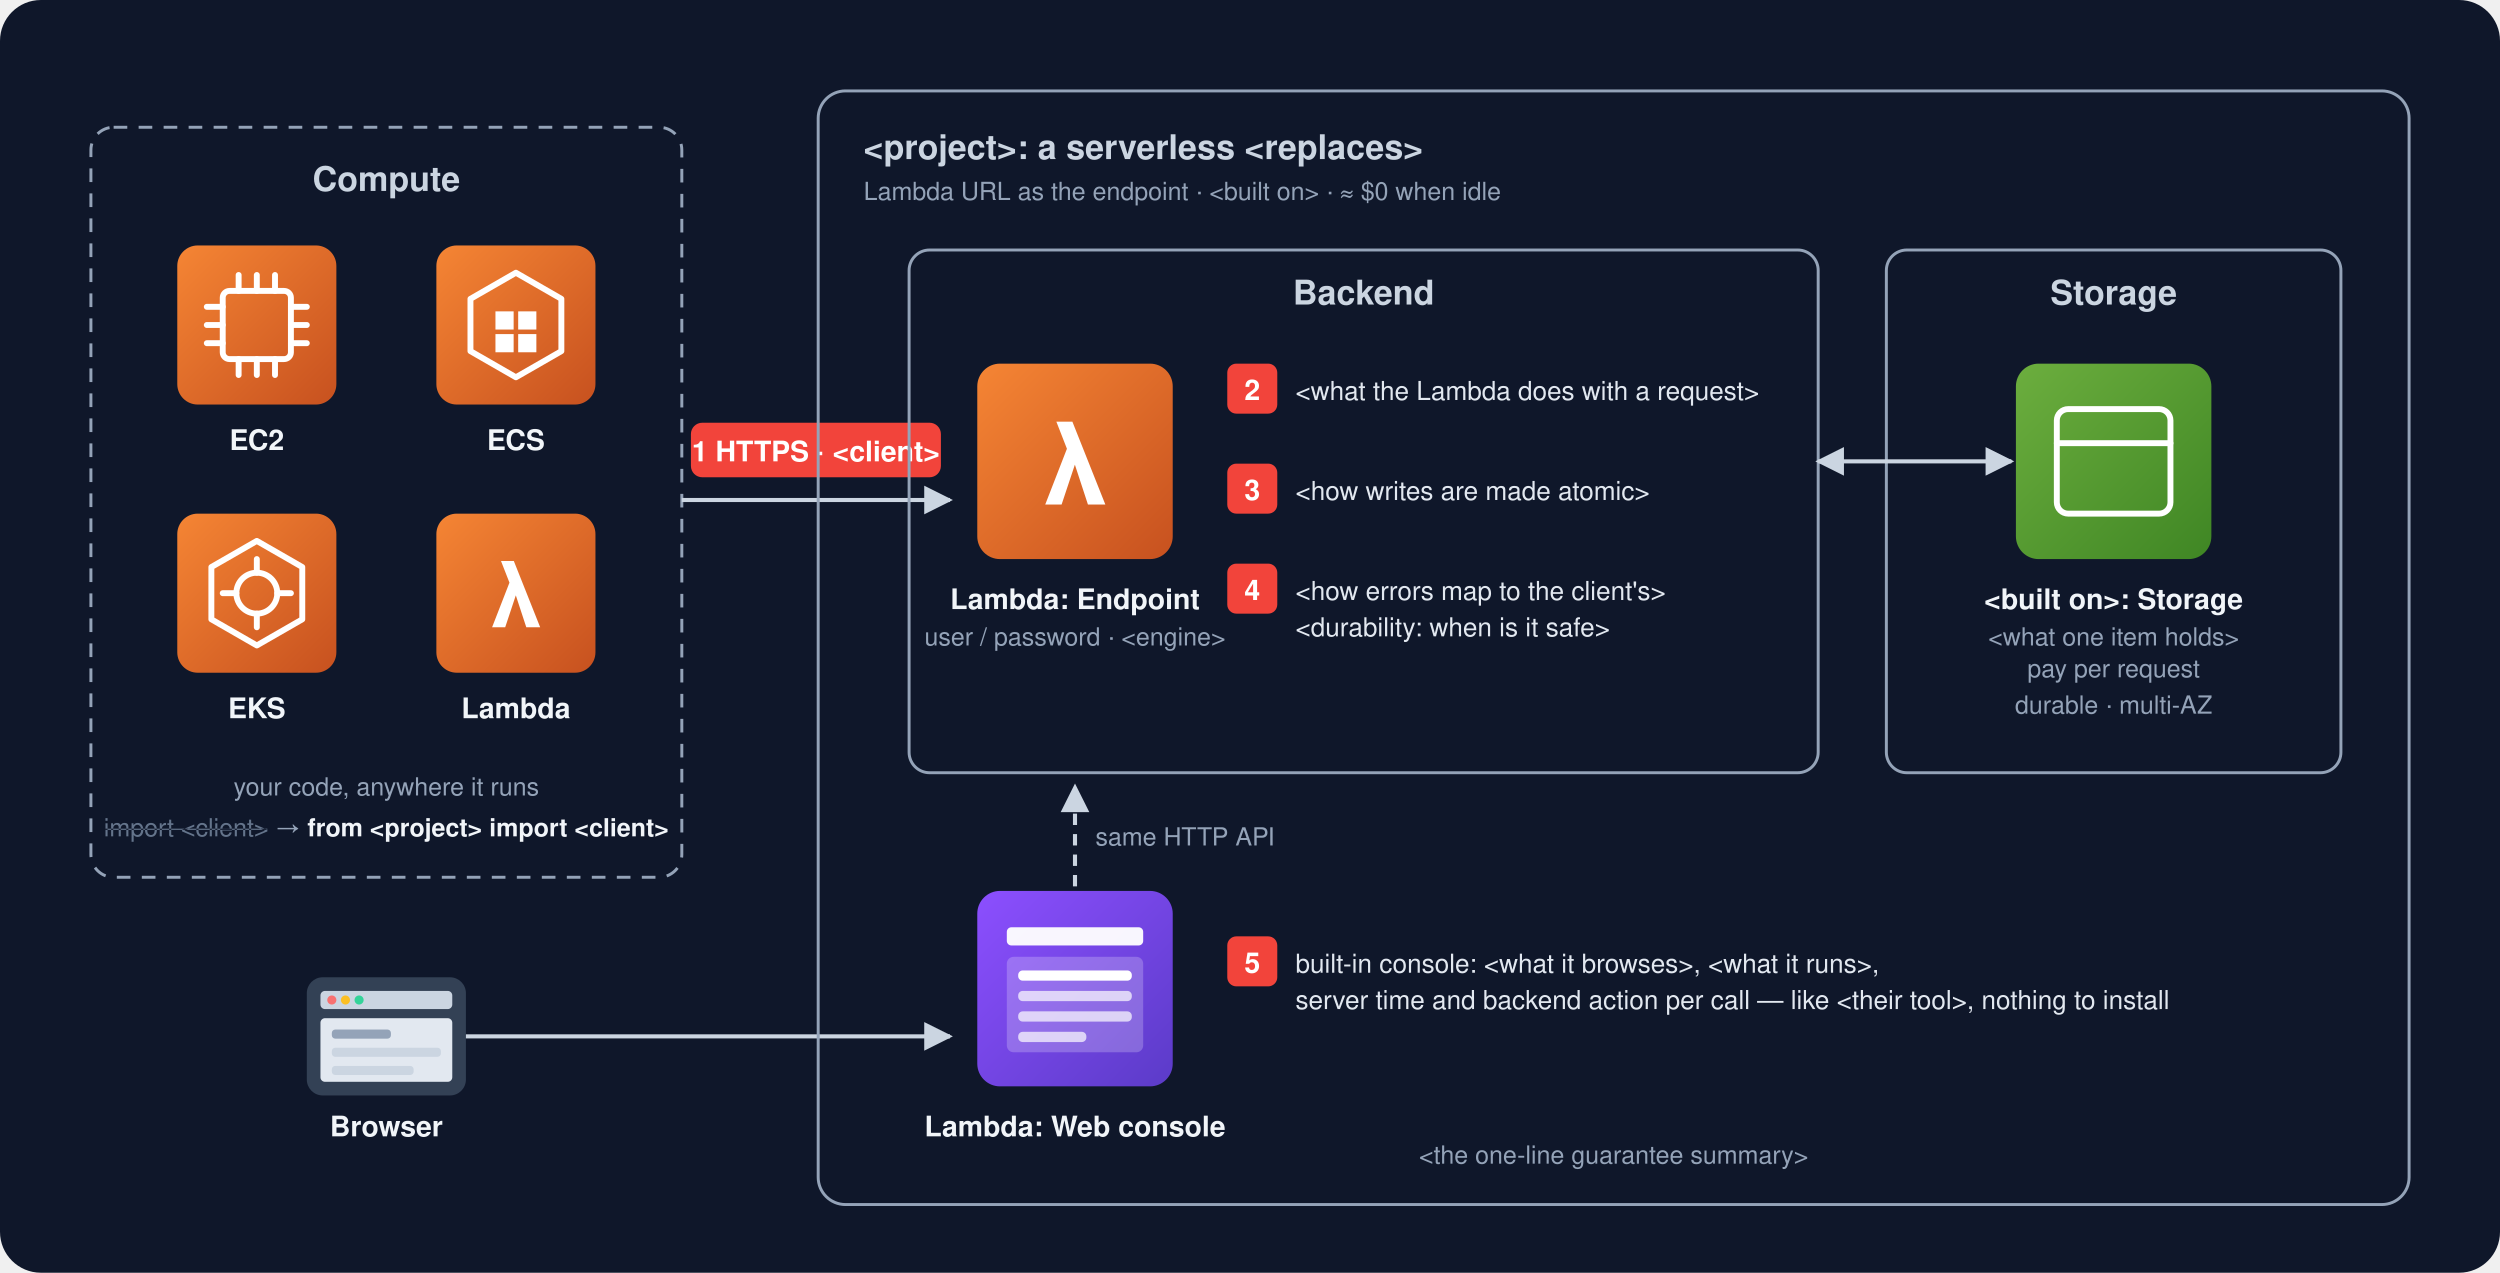
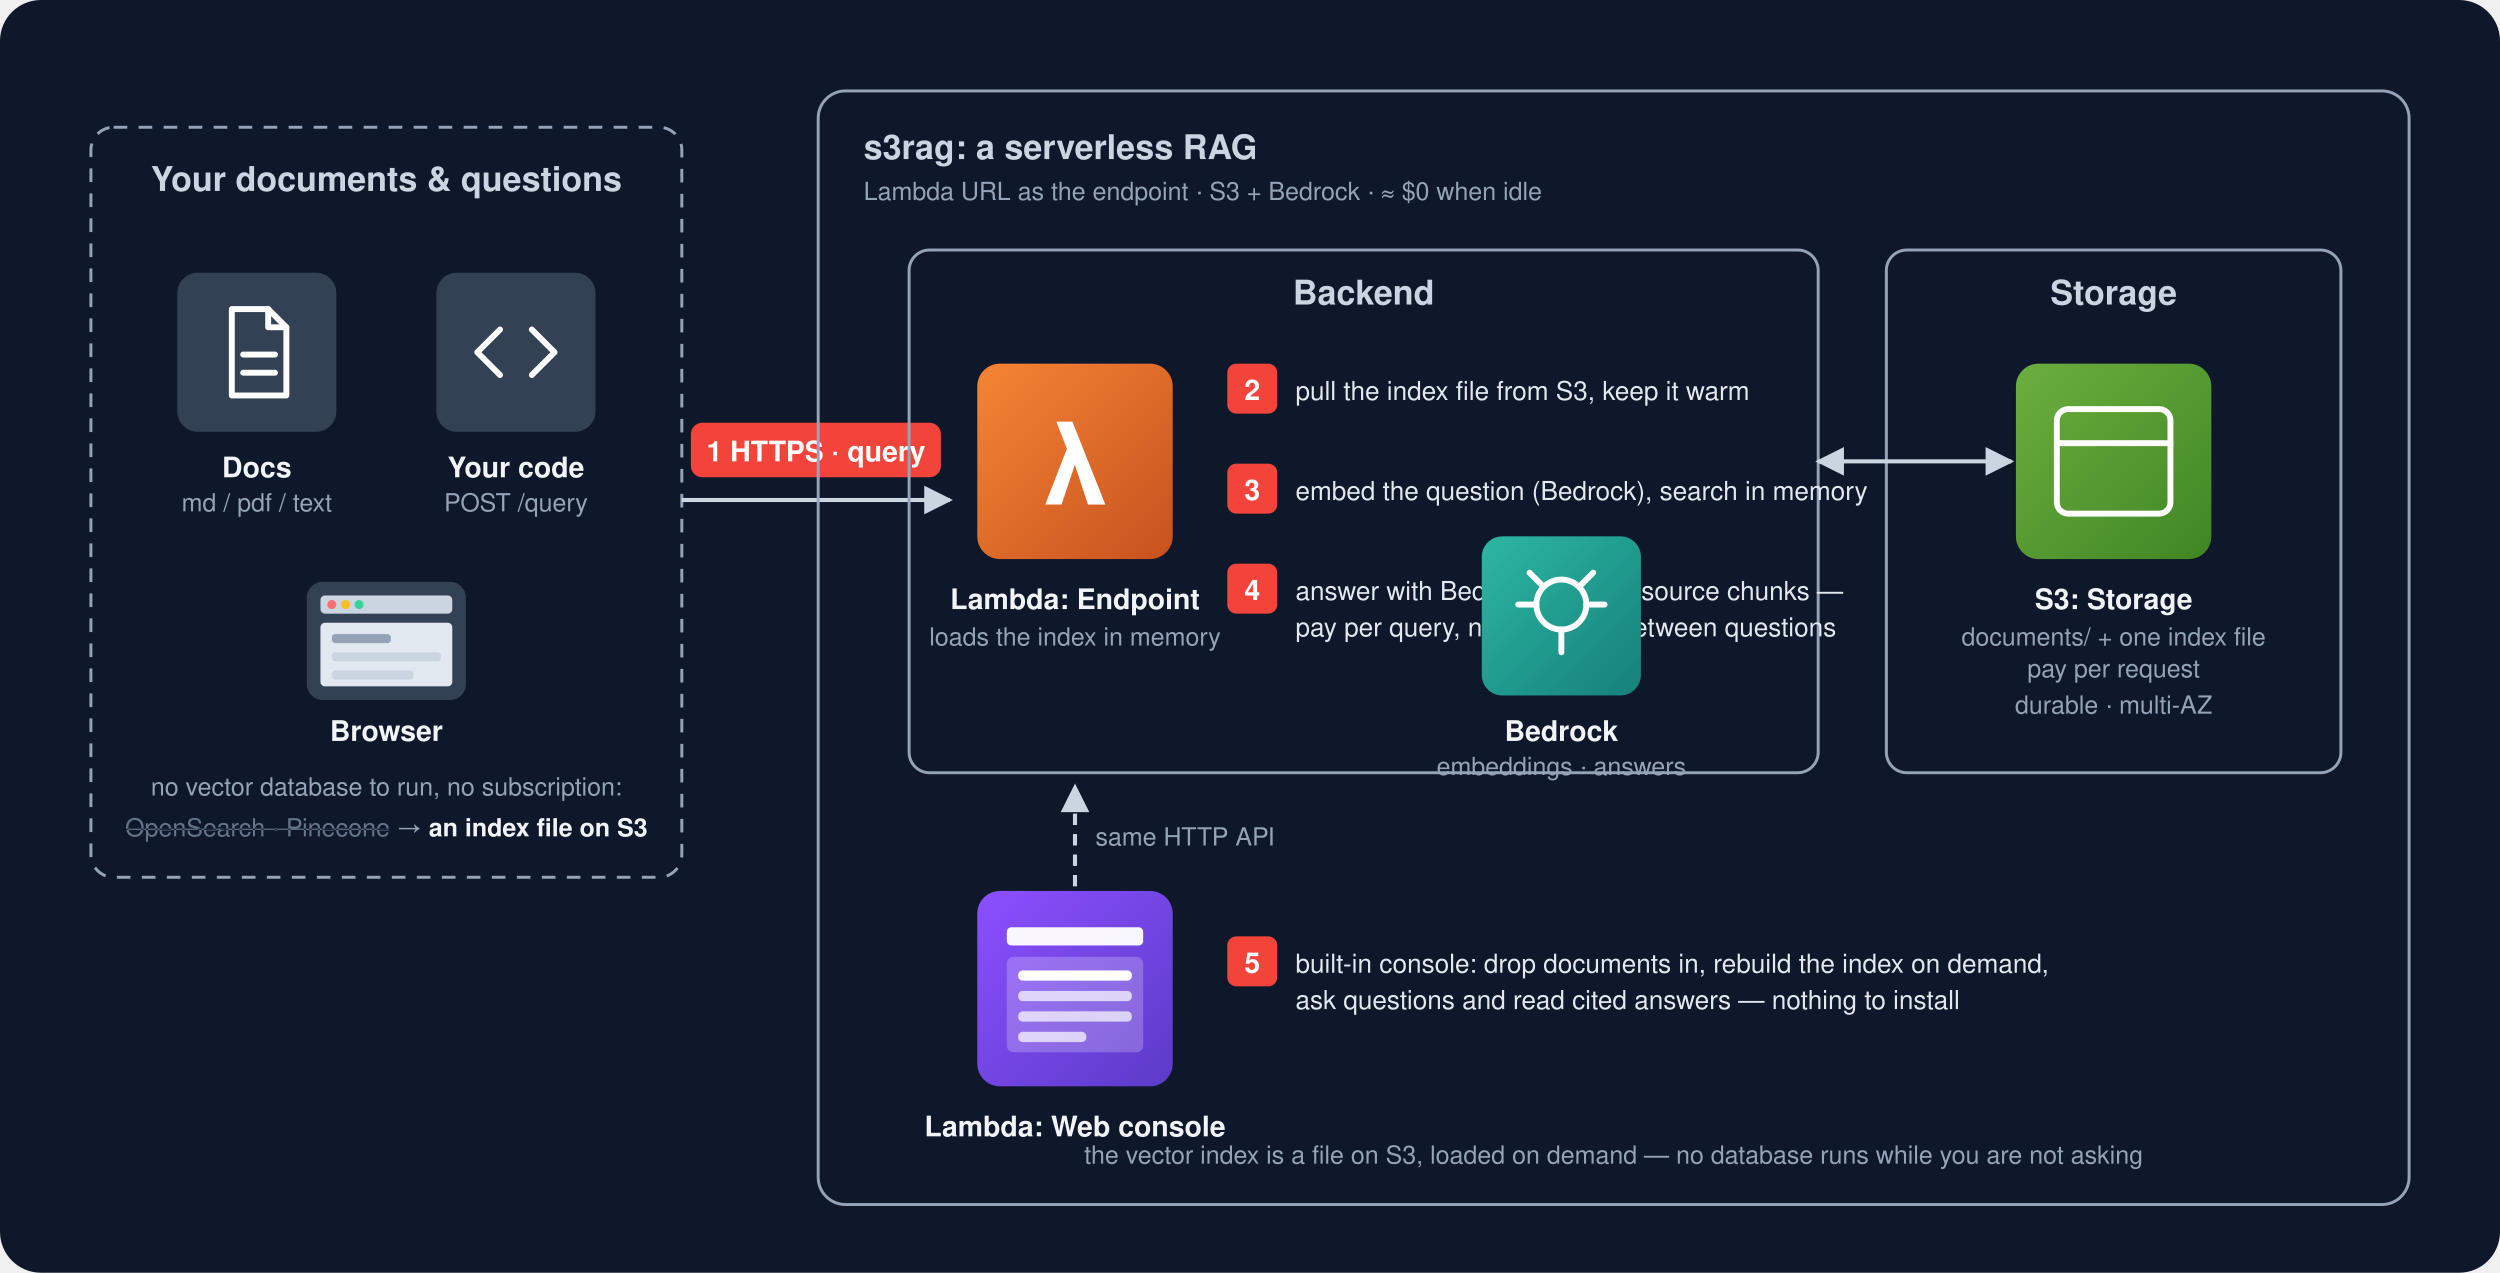
<svg xmlns="http://www.w3.org/2000/svg" viewBox="0 0 1100 560" width="1100" height="560" font-family="-apple-system, 'Segoe UI', Helvetica, Arial, sans-serif">
  <defs>
    <linearGradient id="gCompute" x1="0" y1="0" x2="1" y2="1">
      <stop offset="0" stop-color="#F58534" />
      <stop offset="1" stop-color="#C7511F" />
    </linearGradient>
    <linearGradient id="gStorage" x1="0" y1="0" x2="1" y2="1">
      <stop offset="0" stop-color="#6CAE3E" />
      <stop offset="1" stop-color="#3F8624" />
    </linearGradient>
    <linearGradient id="gConsole" x1="0" y1="0" x2="1" y2="1">
      <stop offset="0" stop-color="#8C4FFF" />
      <stop offset="1" stop-color="#5B3BC8" />
+     </linearGradient>
+     <linearGradient id="gModel" x1="0" y1="0" x2="1" y2="1">
+       <stop offset="0" stop-color="#2DB7A3" />
+       <stop offset="1" stop-color="#15807A" />
    </linearGradient>
    <marker id="arrow" viewBox="0 0 10 10" refX="9" refY="5" markerWidth="7" markerHeight="7" orient="auto-start-reverse">
      <path d="M0,0 L10,5 L0,10 z" fill="#CBD5E1" />
    </marker>
    <style>
      .group  { fill: none; stroke: #94A3B8; stroke-width: 1.3; }
      .gtitle { font-size: 15px; font-weight: 600; fill: #CBD5E1; }
      .label  { font-size: 12.5px; font-weight: 600; fill: #F1F5F9; }
      .sub    { font-size: 11px; fill: #94A3B8; }
      .edge   { fill: none; stroke: #CBD5E1; stroke-width: 1.8; }
      .callout      { fill: #F2443B; }
      .callout-text { font-size: 12.5px; font-weight: 600; fill: #FFFFFF; }
      .step   { font-size: 11.5px; fill: #E2E8F0; }
      .glyph  { fill: none; stroke: #FFFFFF; stroke-width: 2.6; stroke-linejoin: round; stroke-linecap: round; }
    </style>
  </defs>
  <rect width="1100" height="560" rx="18" fill="#0F172A" />
  <rect x="40" y="56" width="260" height="330" rx="10" class="group" stroke-dasharray="6 5" />
-   <text x="170" y="84" text-anchor="middle" class="gtitle">Compute</text>
-   <g transform="translate(78,108)">
-     <rect width="70" height="70" rx="9" fill="url(#gCompute)" />
-     <rect x="20" y="20" width="30" height="30" rx="3" class="glyph" />
-     <path d="M27 20v-7 M35 20v-7 M43 20v-7 M27 50v7 M35 50v7 M43 50v7 M20 27h-7 M20 35h-7 M20 43h-7 M50 27h7 M50 35h7 M50 43h7" class="glyph" stroke-width="2" />
-     <text x="35" y="90" text-anchor="middle" class="label">EC2</text>
+   <text x="170" y="84" text-anchor="middle" class="gtitle">Your documents &amp; questions</text>
+   <g transform="translate(78,120)">
+     <rect width="70" height="70" rx="9" fill="#334155" />
+     <path d="M24 16 h16 l8 8 v30 h-24 z" class="glyph" stroke-width="2.2" />
+     <path d="M40 16 v8 h8 M29 36 h14 M29 44 h14" class="glyph" stroke-width="2" />
+     <text x="35" y="90" text-anchor="middle" class="label">Docs</text>
+     <text x="35" y="105" text-anchor="middle" class="sub">md / pdf / text</text>
  </g>
-   <g transform="translate(192,108)">
-     <rect width="70" height="70" rx="9" fill="url(#gCompute)" />
-     <path d="M35 12 L55 23.5 V46.5 L35 58 L15 46.5 V23.5 Z" class="glyph" />
-     <rect x="26" y="29" width="8" height="8" fill="#FFFFFF" />
-     <rect x="36" y="29" width="8" height="8" fill="#FFFFFF" />
-     <rect x="26" y="39" width="8" height="8" fill="#FFFFFF" />
-     <rect x="36" y="39" width="8" height="8" fill="#FFFFFF" />
-     <text x="35" y="90" text-anchor="middle" class="label">ECS</text>
+   <g transform="translate(192,120)">
+     <rect width="70" height="70" rx="9" fill="#334155" />
+     <path d="M28 25 l-10 10 10 10 M42 25 l10 10 -10 10" class="glyph" stroke-width="2.4" />
+     <text x="35" y="90" text-anchor="middle" class="label">Your code</text>
+     <text x="35" y="105" text-anchor="middle" class="sub">POST /query</text>
  </g>
-   <g transform="translate(78,226)">
-     <rect width="70" height="70" rx="9" fill="url(#gCompute)" />
-     <path d="M35 12 L55 23.5 V46.5 L35 58 L15 46.5 V23.5 Z" class="glyph" />
-     <circle cx="35" cy="35" r="9" class="glyph" />
-     <path d="M35 26v-6 M35 44v6 M26 35h-6 M44 35h6" class="glyph" stroke-width="2" />
-     <text x="35" y="90" text-anchor="middle" class="label">EKS</text>
-   </g>
-   <g transform="translate(192,226)">
-     <rect width="70" height="70" rx="9" fill="url(#gCompute)" />
-     <text x="35" y="50" text-anchor="middle" font-size="40" font-weight="700" fill="#FFFFFF">λ</text>
-     <text x="35" y="90" text-anchor="middle" class="label">Lambda</text>
-   </g>
-   <text x="170" y="350" text-anchor="middle" class="sub">your code, anywhere it runs</text>
-   <text x="170" y="368" text-anchor="middle" class="sub">
-     <tspan text-decoration="line-through" fill="#64748B">import &lt;client&gt;</tspan>  →  <tspan fill="#F1F5F9" font-weight="600">from &lt;project&gt; import &lt;client&gt;</tspan>
-   </text>
-   <path d="M300 220 L 418 220" class="edge" marker-end="url(#arrow)" />
-   <rect x="304" y="186" width="110" height="24" rx="5" class="callout" />
-   <text x="359" y="203" text-anchor="middle" class="callout-text">1  HTTPS · &lt;client&gt;</text>
-   <g transform="translate(135,430)">
+   <g transform="translate(135,256)">
    <rect width="70" height="52" rx="7" fill="#334155" />
    <rect x="6" y="6" width="58" height="8" rx="2" fill="#CBD5E1" />
    <circle cx="11" cy="10" r="2" fill="#F87171" />
    <circle cx="17" cy="10" r="2" fill="#FBBF24" />
    <circle cx="23" cy="10" r="2" fill="#34D399" />
    <rect x="6" y="18" width="58" height="28" rx="2" fill="#E2E8F0" />
    <rect x="11" y="23" width="26" height="4" rx="1.5" fill="#94A3B8" />
    <rect x="11" y="31" width="48" height="4" rx="1.5" fill="#CBD5E1" />
    <rect x="11" y="39" width="36" height="4" rx="1.5" fill="#CBD5E1" />
    <text x="35" y="70" text-anchor="middle" class="label">Browser</text>
  </g>
-   <path d="M205 456 L 418 456" class="edge" marker-end="url(#arrow)" />
+   <text x="170" y="350" text-anchor="middle" class="sub">no vector database to run, no subscription:</text>
+   <text x="170" y="368" text-anchor="middle" class="sub">
+     <tspan text-decoration="line-through" fill="#64748B">OpenSearch · Pinecone</tspan>  →  <tspan fill="#F1F5F9" font-weight="600">an index file on S3</tspan>
+   </text>
+   <path d="M300 220 L 418 220" class="edge" marker-end="url(#arrow)" />
+   <rect x="304" y="186" width="110" height="24" rx="5" class="callout" />
+   <text x="359" y="203" text-anchor="middle" class="callout-text">1  HTTPS · query</text>
  <rect x="360" y="40" width="700" height="490" rx="12" class="group" stroke="#CBD5E1" stroke-width="1.6" />
-   <text x="380" y="70" class="gtitle" font-size="18" fill="#F8FAFC">&lt;project&gt;: a serverless &lt;replaces&gt;</text>
-   <text x="380" y="88" class="sub">Lambda URL as the endpoint · &lt;built on&gt; · ≈ $0 when idle</text>
+   <text x="380" y="70" class="gtitle" font-size="18" fill="#F8FAFC">s3rag: a serverless RAG</text>
+   <text x="380" y="88" class="sub">Lambda URL as the endpoint · S3 + Bedrock · ≈ $0 when idle</text>
  <rect x="400" y="110" width="400" height="230" rx="9" class="group" />
  <text x="600" y="134" text-anchor="middle" class="gtitle" font-size="13">Backend</text>
  <g transform="translate(430,160)">
    <rect width="86" height="86" rx="10" fill="url(#gCompute)" />
    <text x="43" y="62" text-anchor="middle" font-size="50" font-weight="700" fill="#FFFFFF">λ</text>
    <text x="43" y="108" text-anchor="middle" class="label">Lambda: Endpoint</text>
-     <text x="43" y="124" text-anchor="middle" class="sub">user / password · &lt;engine&gt;</text>
+     <text x="43" y="124" text-anchor="middle" class="sub">loads the index in memory</text>
  </g>
  <g transform="translate(540,160)">
    <rect width="22" height="22" rx="4" class="callout" />
    <text x="11" y="16" text-anchor="middle" class="callout-text">2</text>
-     <text x="30" y="16" class="step">&lt;what the Lambda does with a request&gt;</text>
+     <text x="30" y="16" class="step">pull the index file from S3, keep it warm</text>
    <rect y="44" width="22" height="22" rx="4" class="callout" />
    <text x="11" y="60" text-anchor="middle" class="callout-text">3</text>
-     <text x="30" y="60" class="step">&lt;how writes are made atomic&gt;</text>
+     <text x="30" y="60" class="step">embed the question (Bedrock), search in memory</text>
    <rect y="88" width="22" height="22" rx="4" class="callout" />
    <text x="11" y="104" text-anchor="middle" class="callout-text">4</text>
-     <text x="30" y="104" class="step">&lt;how errors map to the client's&gt;</text>
-     <text x="30" y="120" class="step">&lt;durability: when is it safe&gt;</text>
+     <text x="30" y="104" class="step">answer with Bedrock, cite the source chunks —</text>
+     <text x="30" y="120" class="step">pay per query, nothing runs between questions</text>
+   </g>
+   <g transform="translate(652,236)">
+     <rect width="70" height="70" rx="9" fill="url(#gModel)" />
+     <circle cx="35" cy="30" r="11" class="glyph" stroke-width="2.4" />
+     <path d="M35 41 v10 M24 30 h-8 M54 30 h-8 M27 22 l-6 -6 M43 22 l6 -6" class="glyph" stroke-width="2" />
+     <text x="35" y="90" text-anchor="middle" class="label">Bedrock</text>
+     <text x="35" y="105" text-anchor="middle" class="sub">embeddings · answers</text>
  </g>
  <rect x="830" y="110" width="200" height="230" rx="9" class="group" />
  <text x="930" y="134" text-anchor="middle" class="gtitle" font-size="13">Storage</text>
  <g transform="translate(887,160)">
    <rect width="86" height="86" rx="10" fill="url(#gStorage)" />
    <rect x="18" y="20" width="50" height="46" rx="5" class="glyph" stroke-width="3" />
    <path d="M18 35 h50" class="glyph" stroke-width="2.4" />
-     <text x="43" y="108" text-anchor="middle" class="label">&lt;built on&gt;: Storage</text>
-     <text x="43" y="124" text-anchor="middle" class="sub">&lt;what one item holds&gt;</text>
+     <text x="43" y="108" text-anchor="middle" class="label">S3: Storage</text>
+     <text x="43" y="124" text-anchor="middle" class="sub">documents/ + one index file</text>
    <text x="43" y="138" text-anchor="middle" class="sub">pay per request</text>
    <text x="43" y="154" text-anchor="middle" class="sub">durable · multi-AZ</text>
  </g>
  <path d="M800 203 L 885 203" class="edge" marker-end="url(#arrow)" marker-start="url(#arrow)" />
  <g transform="translate(430,392)">
    <rect width="86" height="86" rx="10" fill="url(#gConsole)" />
    <rect x="13" y="16" width="60" height="8" rx="2" fill="#FFFFFF" opacity="0.95" />
    <rect x="13" y="29" width="60" height="42" rx="3" fill="#FFFFFF" opacity="0.22" />
    <rect x="18" y="35" width="50" height="4.5" rx="2" fill="#FFFFFF" />
    <rect x="18" y="44" width="50" height="4.5" rx="2" fill="#FFFFFF" opacity="0.7" />
    <rect x="18" y="53" width="50" height="4.5" rx="2" fill="#FFFFFF" opacity="0.7" />
    <rect x="18" y="62" width="30" height="4.5" rx="2" fill="#FFFFFF" opacity="0.7" />
    <text x="43" y="108" text-anchor="middle" class="label">Lambda: Web console</text>
  </g>
  <path d="M473 390 L 473 346" class="edge" stroke-dasharray="5 4" marker-end="url(#arrow)" />
  <text x="482" y="372" class="sub">same HTTP API</text>
  <rect x="540" y="412" width="22" height="22" rx="4" class="callout" />
  <text x="551" y="428" text-anchor="middle" class="callout-text">5</text>
-   <text x="570" y="428" class="step">built-in console: &lt;what it browses&gt;, &lt;what it runs&gt;,</text>
-   <text x="570" y="444" class="step">server time and backend action per call — like &lt;their tool&gt;, nothing to install</text>
-   <text x="710" y="512" text-anchor="middle" class="sub">&lt;the one-line guarantee summary&gt;</text>
+   <text x="570" y="428" class="step">built-in console: drop documents in, rebuild the index on demand,</text>
+   <text x="570" y="444" class="step">ask questions and read cited answers — nothing to install</text>
+   <text x="710" y="512" text-anchor="middle" class="sub">the vector index is a file on S3, loaded on demand — no database runs while you are not asking</text>
</svg>
